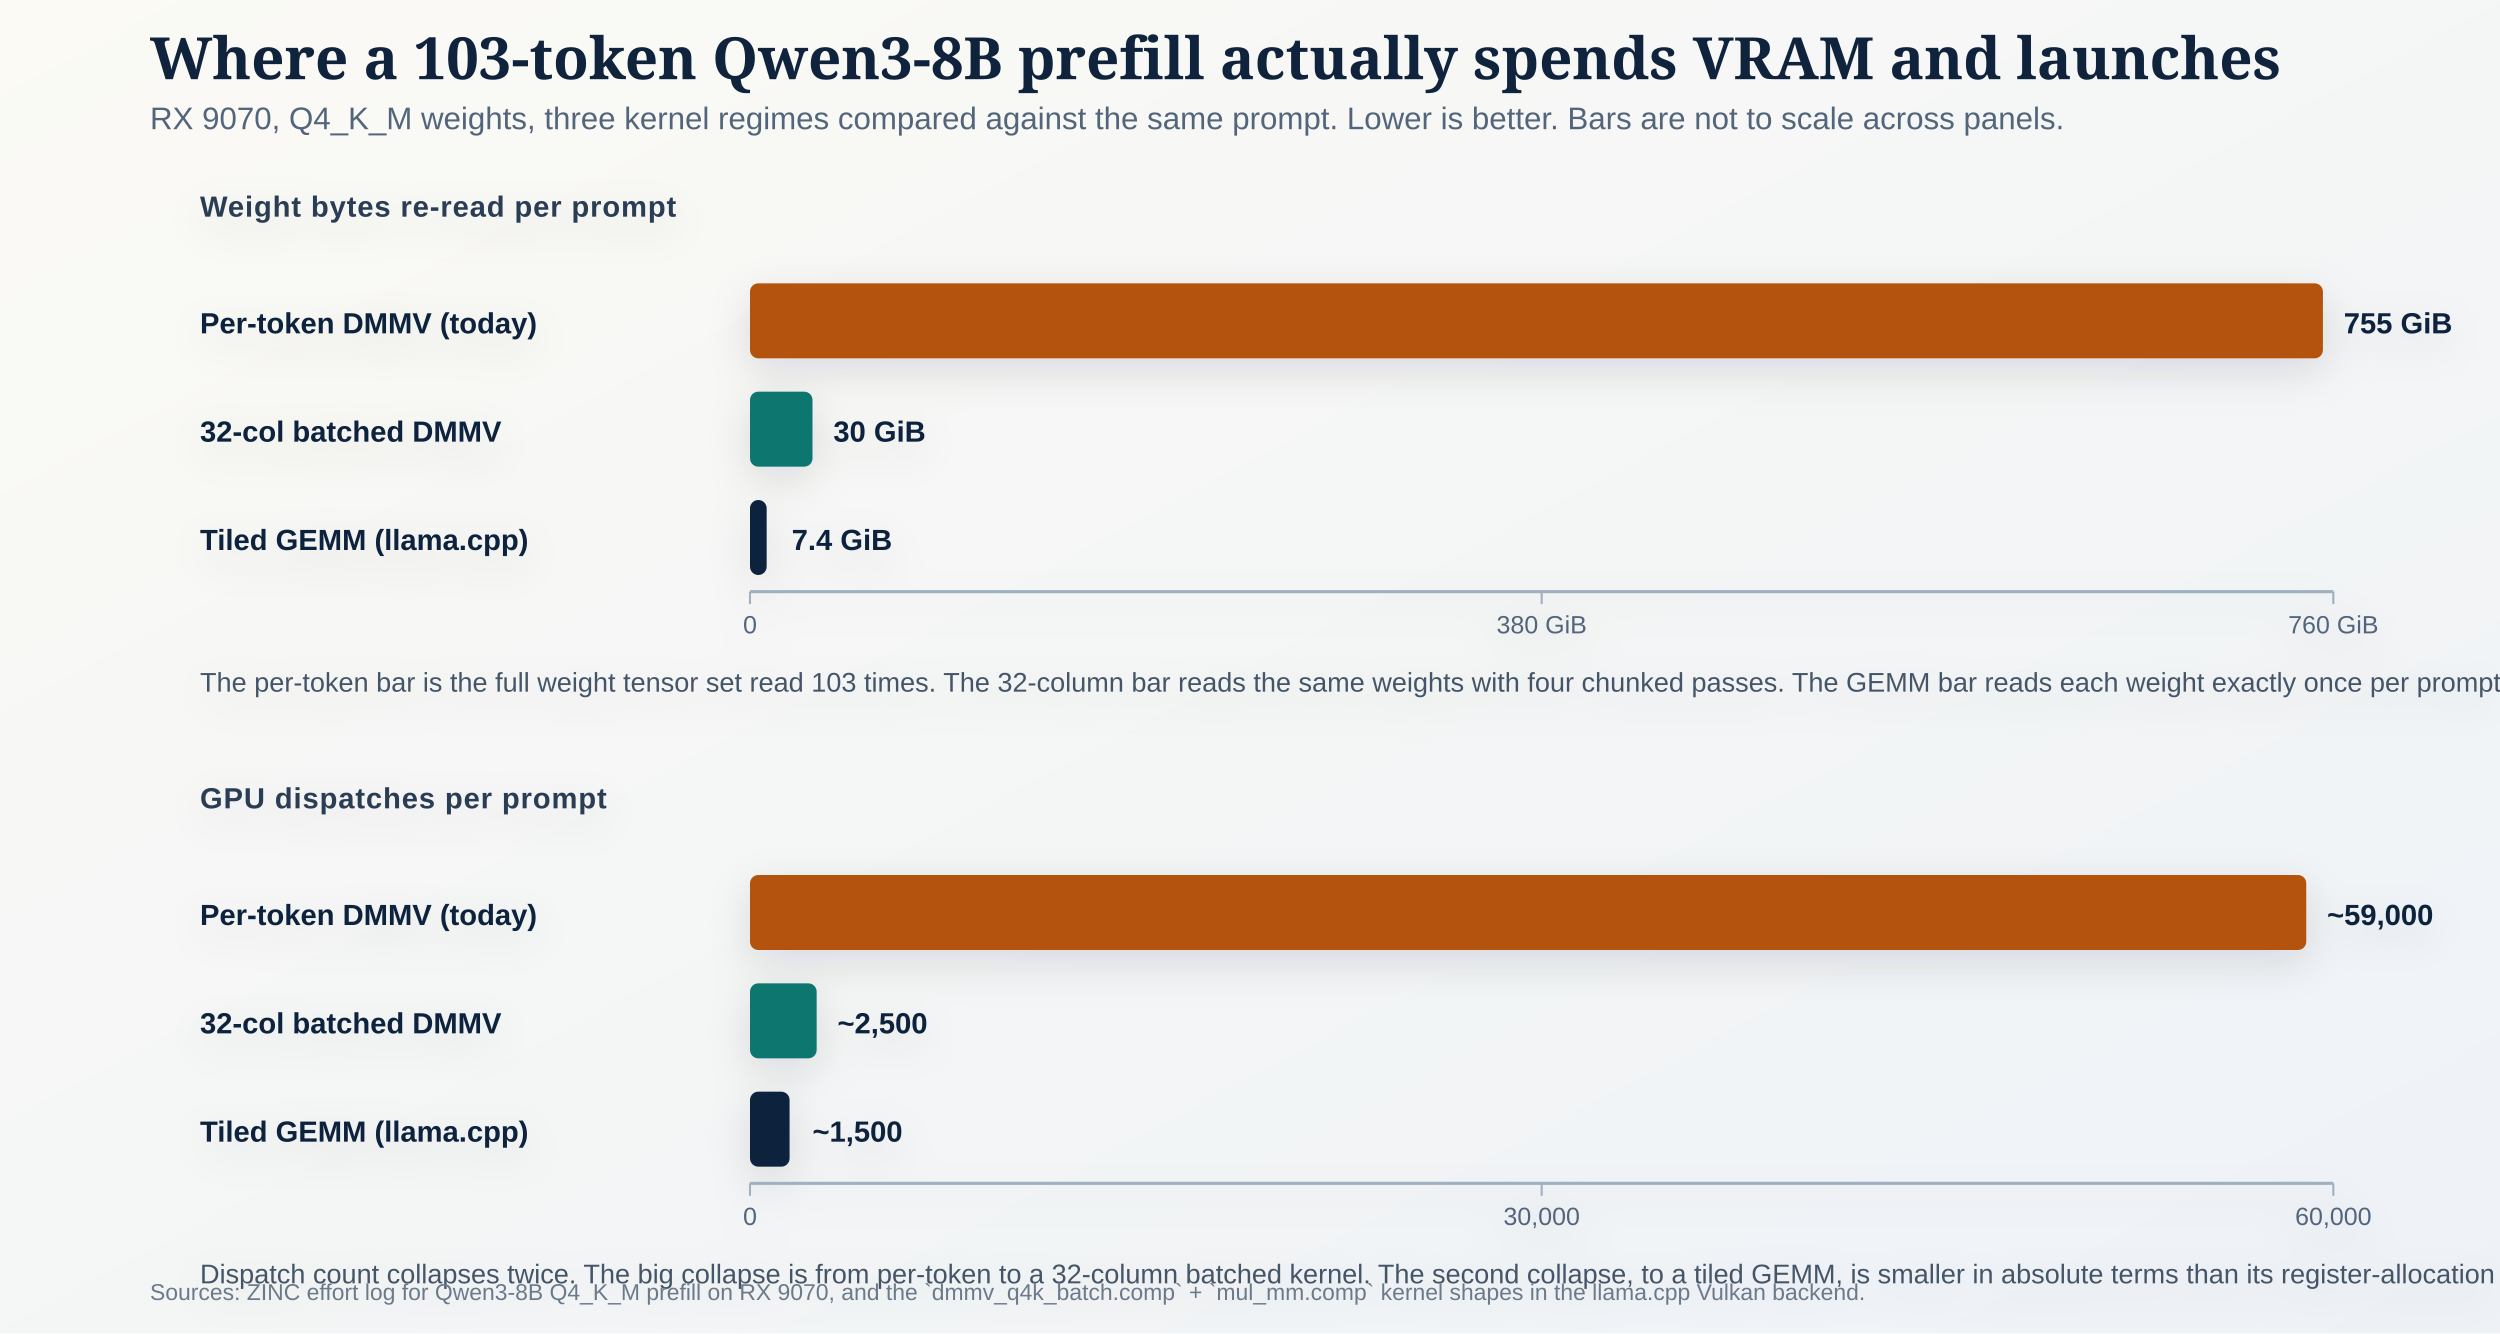
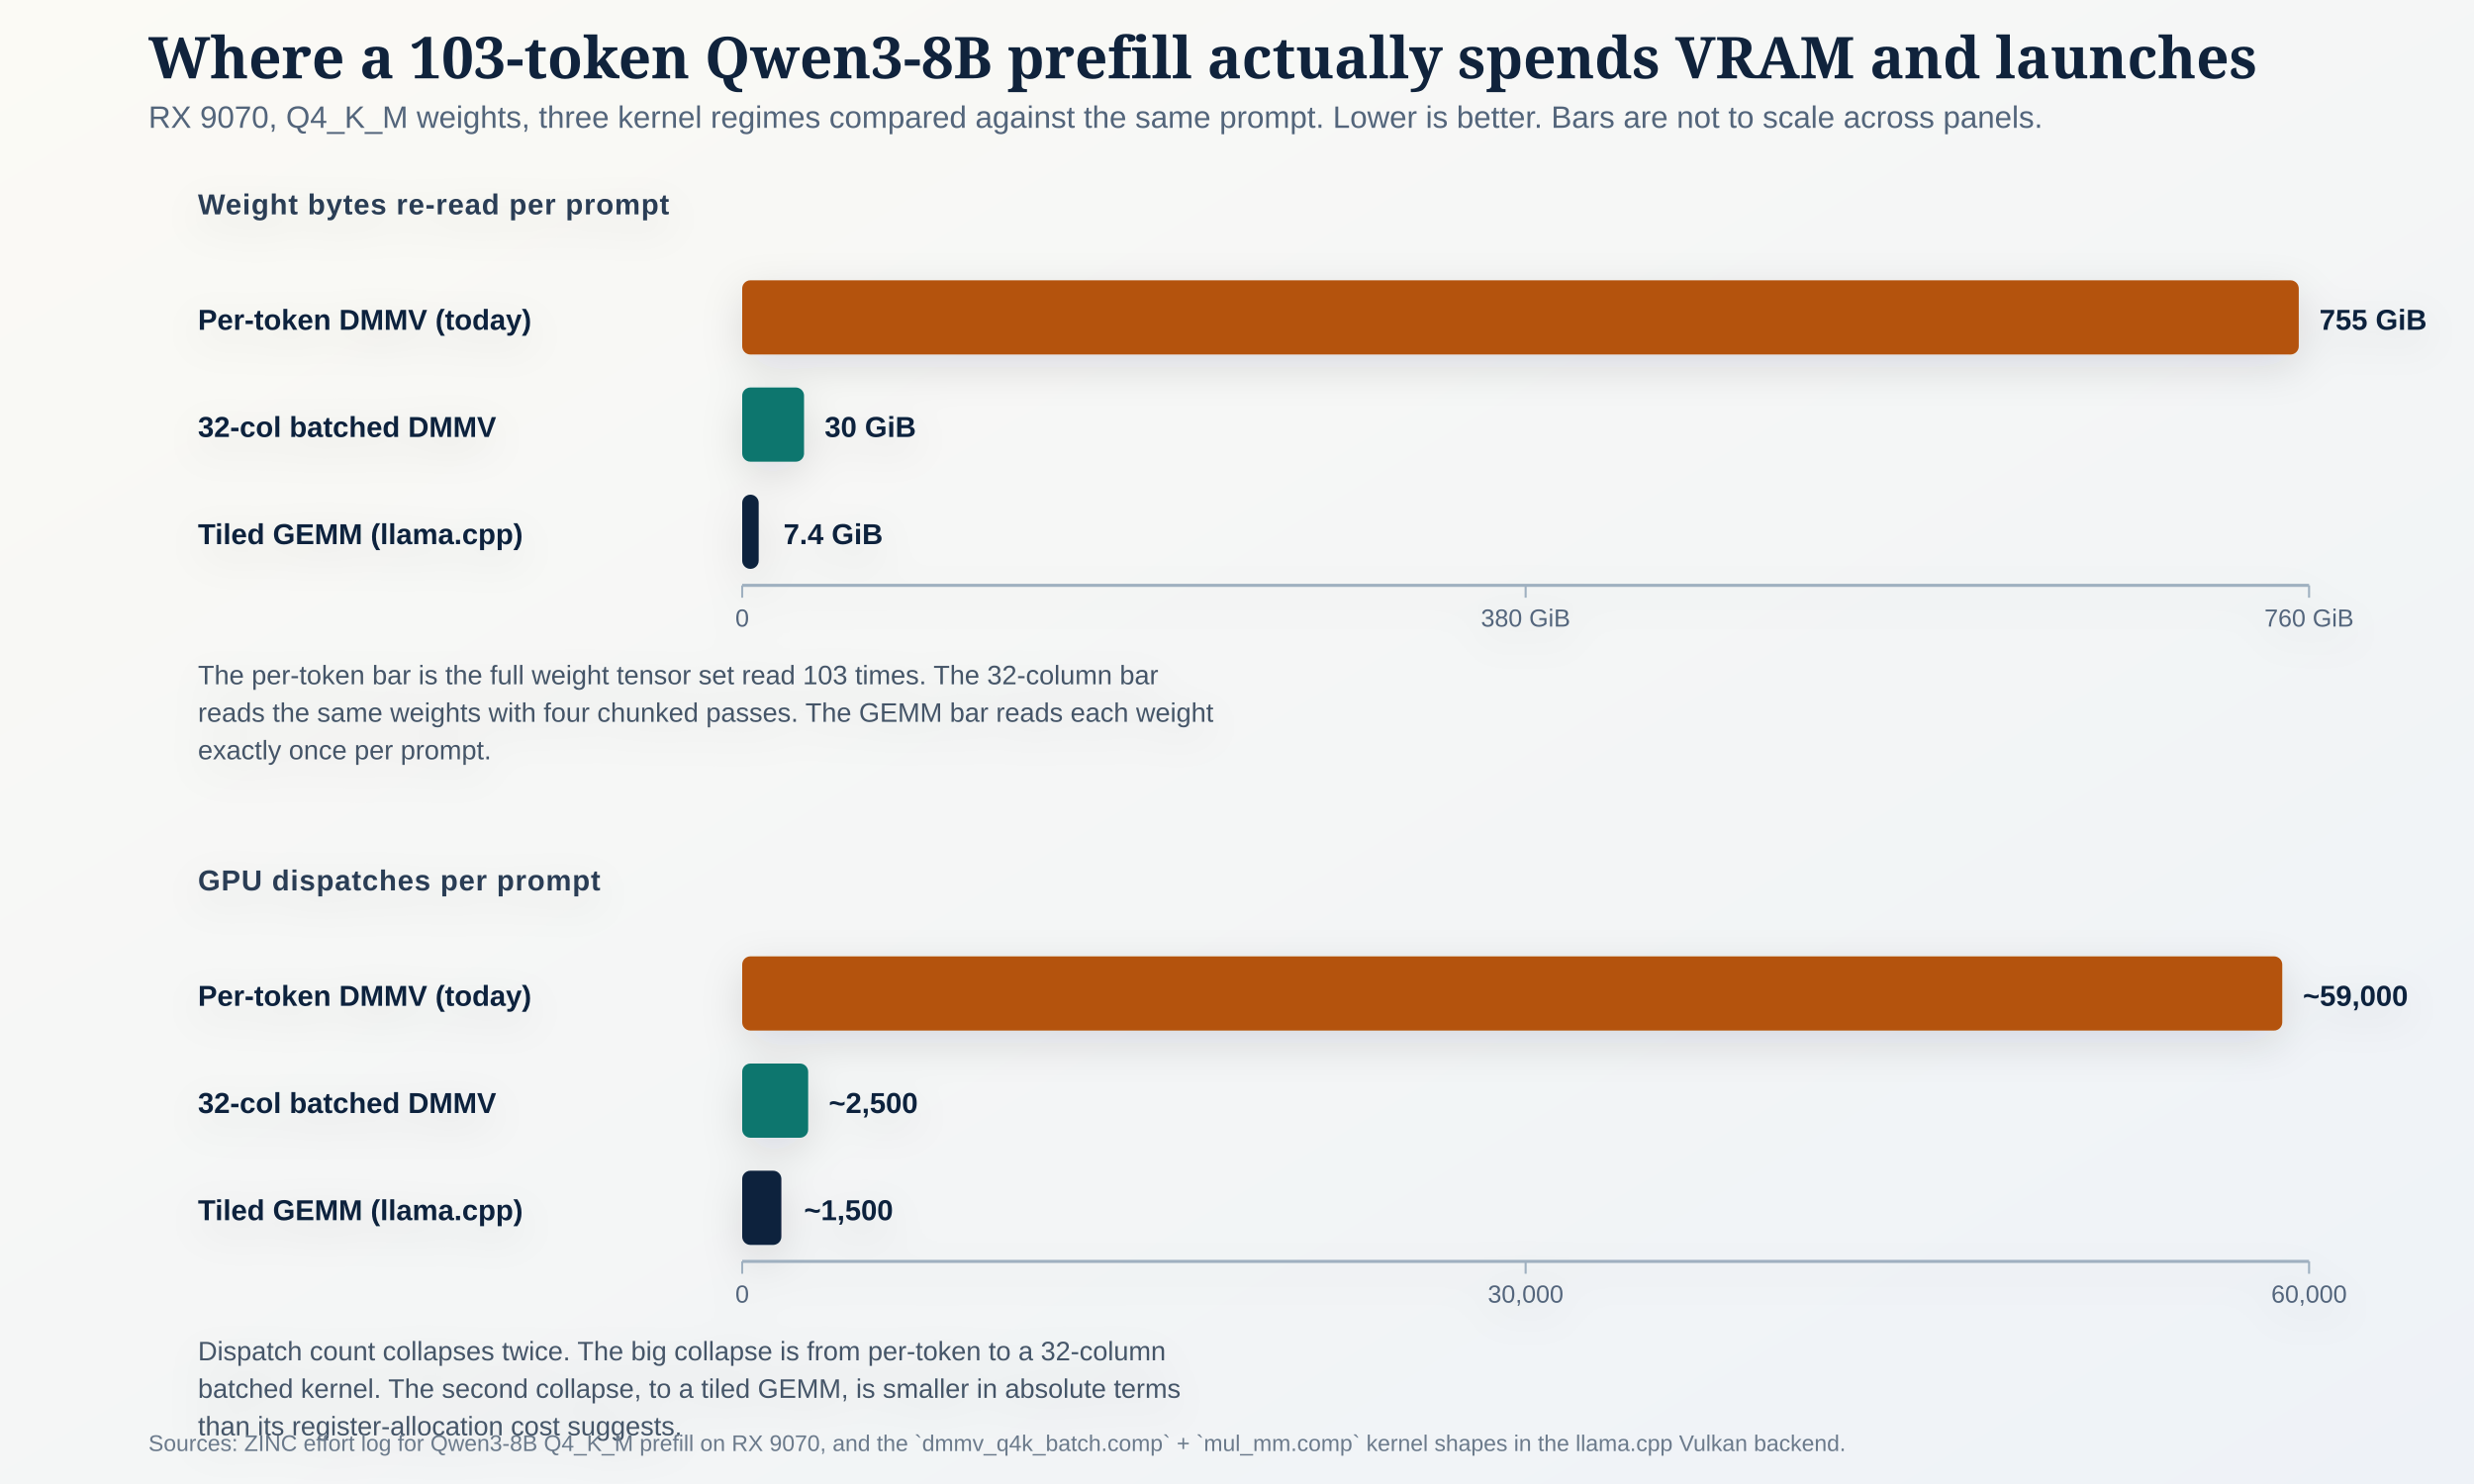
- <svg xmlns="http://www.w3.org/2000/svg" viewBox="0 0 1200 640" width="1200" height="640" role="img" aria-labelledby="title desc" font-family="system-ui, -apple-system, Segoe UI, Helvetica, Arial, sans-serif">
+ <svg xmlns="http://www.w3.org/2000/svg" viewBox="0 0 1200 720" width="1200" height="720" role="img" aria-labelledby="title desc" font-family="system-ui, -apple-system, Segoe UI, Helvetica, Arial, sans-serif">
  <defs>
    <linearGradient id="bg-regimes" x1="0" y1="0" x2="1" y2="1">
      <stop offset="0%" stop-color="#fbfaf5" />
      <stop offset="100%" stop-color="#eef2f7" />
    </linearGradient>
    <filter id="shadow-regimes" x="-10%" y="-10%" width="120%" height="120%">
      <feDropShadow dx="0" dy="6" stdDeviation="10" flood-color="#0f172a" flood-opacity="0.12" />
    </filter>
    <style>
      .title { font: 700 28px Georgia, serif; fill: #10233c; }
      .sub { font: 500 15px Arial, sans-serif; fill: #53657b; }
      .panel { font: 700 14px Arial, sans-serif; fill: #2c3e54; letter-spacing: 0.03em; text-transform: uppercase; }
      .bar-label { font: 600 14px Arial, sans-serif; fill: #10233c; }
      .bar-value { font: 700 14px Arial, sans-serif; fill: #10233c; }
      .axis { font: 400 12px Arial, sans-serif; fill: #53657b; }
      .note { font: 400 13px Arial, sans-serif; fill: #445567; }
      .foot { font: 400 11px Arial, sans-serif; fill: #6b7a8b; }
    </style>
  </defs>
-   <rect width="1200" height="640" fill="url(#bg-regimes)" />
+   <rect width="1200" height="720" fill="url(#bg-regimes)" />
  <g transform="translate(72 38)">
    <text class="title">Where a 103-token Qwen3-8B prefill actually spends VRAM and launches</text>
    <text class="sub" x="0" y="24">RX 9070, Q4_K_M weights, three kernel regimes compared against the same prompt. Lower is better. Bars are not to scale across panels.</text>
  </g>
  <g transform="translate(0 104)" filter="url(#shadow-regimes)">
    <text class="panel" x="96" y="0">Weight bytes re-read per prompt</text>
    <line x1="360" y1="180" x2="1120" y2="180" stroke="#9fb0c0" stroke-width="1.5" />
    <rect x="360" y="32" width="755" height="36" rx="4" fill="#b45309" />
    <text class="bar-label" x="96" y="56">Per-token DMMV (today)</text>
    <text class="bar-value" x="1125" y="56">755 GiB</text>
    <rect x="360" y="84" width="30" height="36" rx="4" fill="#0f766e" />
    <text class="bar-label" x="96" y="108">32-col batched DMMV</text>
    <text class="bar-value" x="400" y="108">30 GiB</text>
    <rect x="360" y="136" width="8" height="36" rx="4" fill="#10233c" />
    <text class="bar-label" x="96" y="160">Tiled GEMM (llama.cpp)</text>
    <text class="bar-value" x="380" y="160">7.4 GiB</text>
    <g>
      <line x1="360" y1="180" x2="360" y2="186" stroke="#9fb0c0" />
      <line x1="740" y1="180" x2="740" y2="186" stroke="#9fb0c0" />
      <line x1="1120" y1="180" x2="1120" y2="186" stroke="#9fb0c0" />
      <text class="axis" x="360" y="200" text-anchor="middle">0</text>
      <text class="axis" x="740" y="200" text-anchor="middle">380 GiB</text>
      <text class="axis" x="1120" y="200" text-anchor="middle">760 GiB</text>
    </g>
-     <text class="note" x="96" y="228">The per-token bar is the full weight tensor set read 103 times. The 32-column bar reads the same weights with four chunked passes. The GEMM bar reads each weight exactly once per prompt.</text>
+     <text class="note" x="96" y="228">
+       <tspan x="96" dy="0">The per-token bar is the full weight tensor set read 103 times. The 32-column bar</tspan>
+       <tspan x="96" dy="1.4em">reads the same weights with four chunked passes. The GEMM bar reads each weight</tspan>
+       <tspan x="96" dy="1.4em">exactly once per prompt.</tspan>
+     </text>
  </g>
-   <g transform="translate(0 388)" filter="url(#shadow-regimes)">
+   <g transform="translate(0 432)" filter="url(#shadow-regimes)">
    <text class="panel" x="96" y="0">GPU dispatches per prompt</text>
    <line x1="360" y1="180" x2="1120" y2="180" stroke="#9fb0c0" stroke-width="1.5" />
    <rect x="360" y="32" width="747" height="36" rx="4" fill="#b45309" />
    <text class="bar-label" x="96" y="56">Per-token DMMV (today)</text>
    <text class="bar-value" x="1117" y="56">~59,000</text>
    <rect x="360" y="84" width="32" height="36" rx="4" fill="#0f766e" />
    <text class="bar-label" x="96" y="108">32-col batched DMMV</text>
    <text class="bar-value" x="402" y="108">~2,500</text>
    <rect x="360" y="136" width="19" height="36" rx="4" fill="#10233c" />
    <text class="bar-label" x="96" y="160">Tiled GEMM (llama.cpp)</text>
    <text class="bar-value" x="390" y="160">~1,500</text>
    <g>
      <line x1="360" y1="180" x2="360" y2="186" stroke="#9fb0c0" />
      <line x1="740" y1="180" x2="740" y2="186" stroke="#9fb0c0" />
      <line x1="1120" y1="180" x2="1120" y2="186" stroke="#9fb0c0" />
      <text class="axis" x="360" y="200" text-anchor="middle">0</text>
      <text class="axis" x="740" y="200" text-anchor="middle">30,000</text>
      <text class="axis" x="1120" y="200" text-anchor="middle">60,000</text>
    </g>
-     <text class="note" x="96" y="228">Dispatch count collapses twice. The big collapse is from per-token to a 32-column batched kernel. The second collapse, to a tiled GEMM, is smaller in absolute terms than its register-allocation cost suggests.</text>
+     <text class="note" x="96" y="228">
+       <tspan x="96" dy="0">Dispatch count collapses twice. The big collapse is from per-token to a 32-column</tspan>
+       <tspan x="96" dy="1.4em">batched kernel. The second collapse, to a tiled GEMM, is smaller in absolute terms</tspan>
+       <tspan x="96" dy="1.4em">than its register-allocation cost suggests.</tspan>
+     </text>
  </g>
-   <text class="foot" x="72" y="624">Sources: ZINC effort log for Qwen3-8B Q4_K_M prefill on RX 9070, and the `dmmv_q4k_batch.comp` + `mul_mm.comp` kernel shapes in the llama.cpp Vulkan backend.</text>
+   <text class="foot" x="72" y="704">Sources: ZINC effort log for Qwen3-8B Q4_K_M prefill on RX 9070, and the `dmmv_q4k_batch.comp` + `mul_mm.comp` kernel shapes in the llama.cpp Vulkan backend.</text>
</svg>
